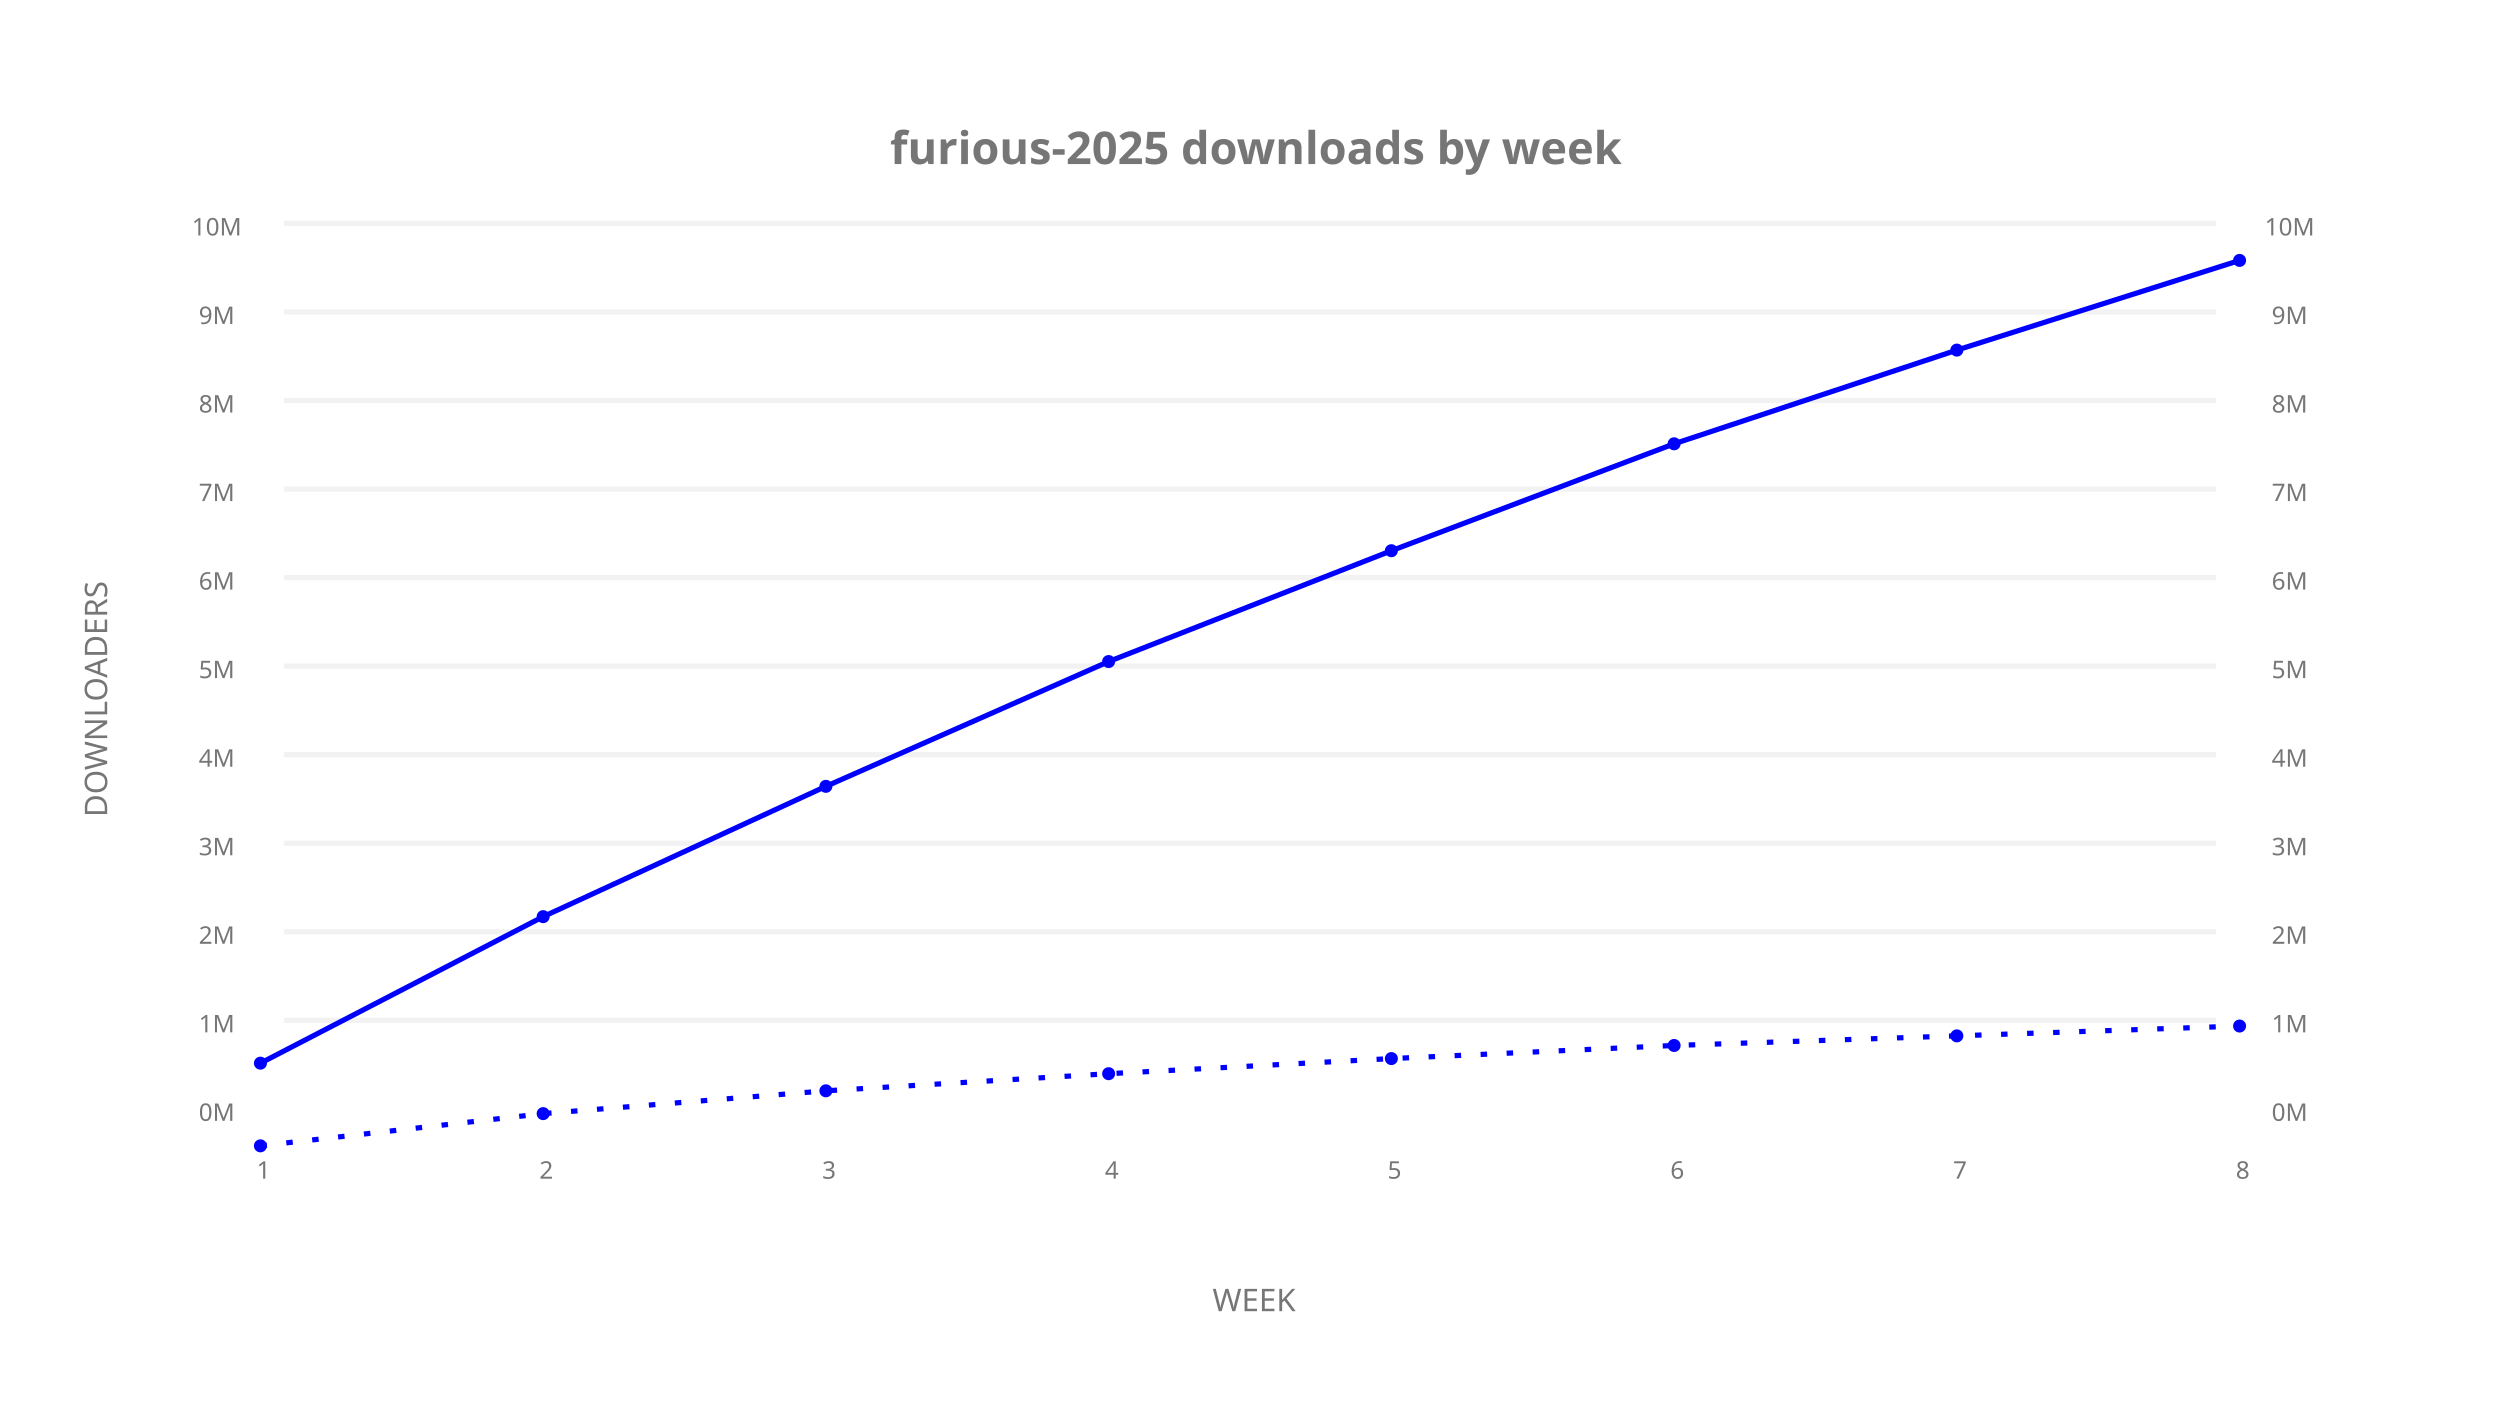
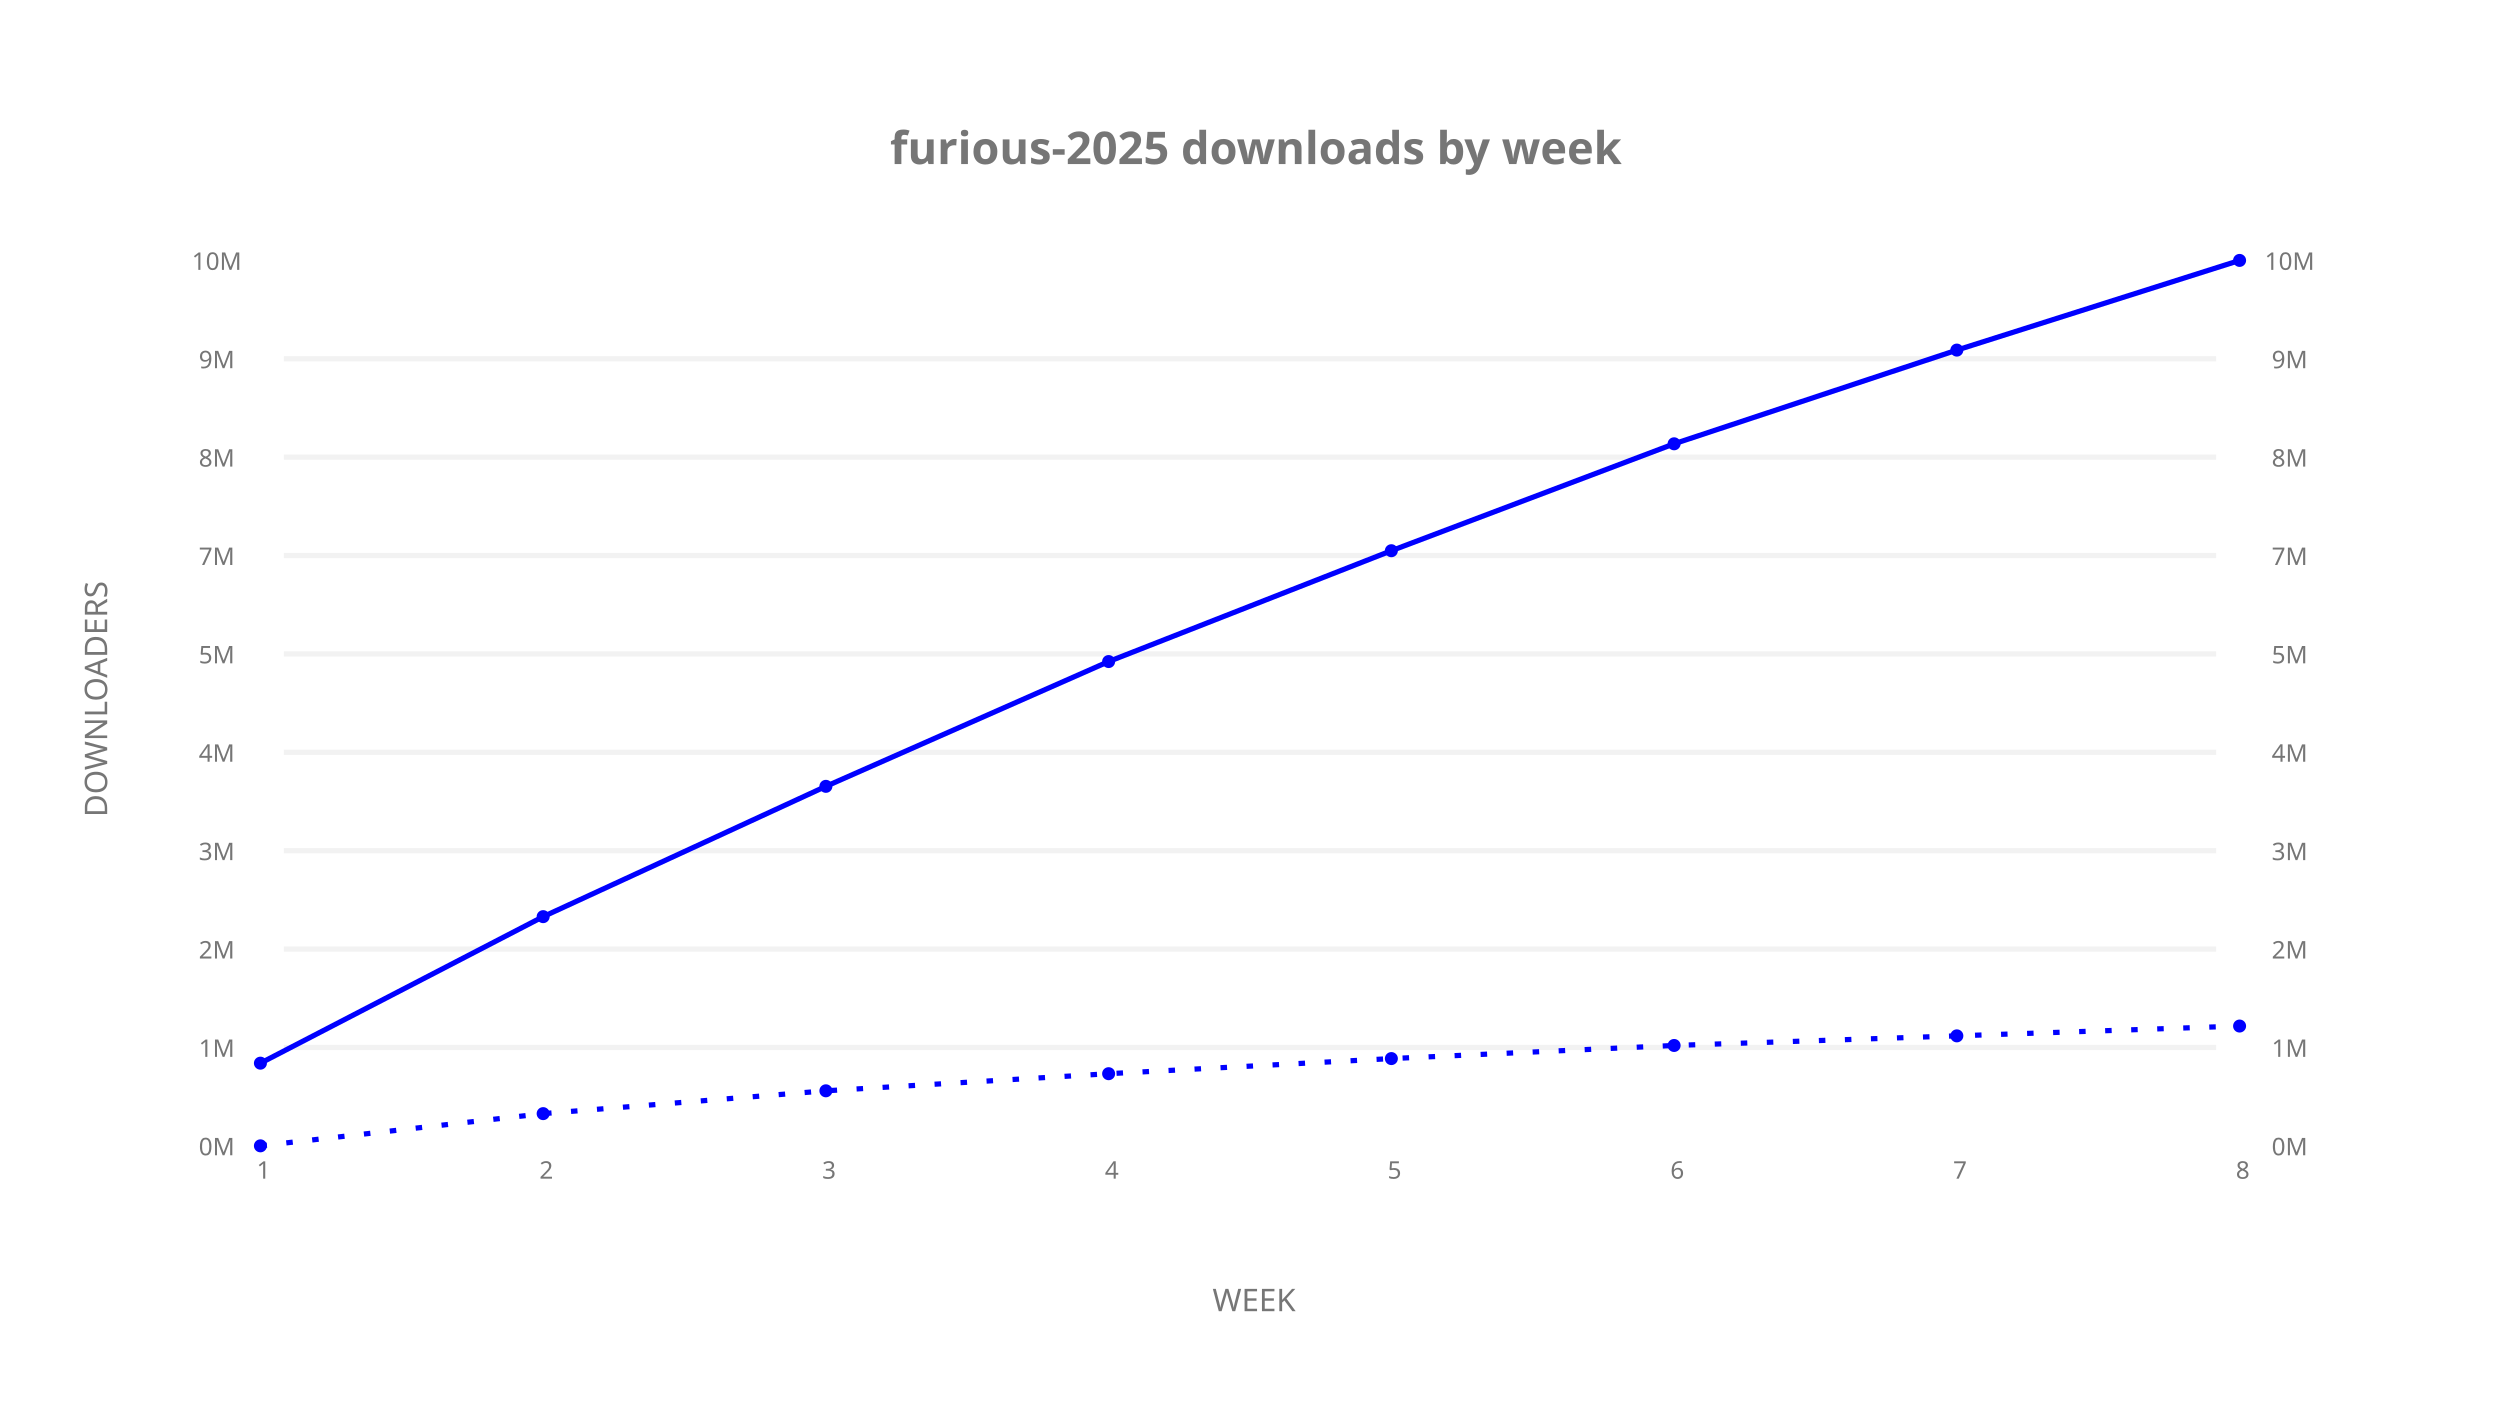
<svg xmlns="http://www.w3.org/2000/svg" xml:space="preserve" id="furious-2025-downloads-by-week-furious-2025-week" x="0px" y="0px" width="1920px" height="1080px" viewBox="0 0 1920 1080" enable-background="new 0 0 1920 1080" role="img">
  <g id="annotations">
    <text x="960" y="126" font-family="Atkinson Hyperlegible" font-size="26pt" text-anchor="middle" text-align="center" font-weight="600" font-style="normal" style="fill:rgb(118,118,118); fill-opacity:1; stroke:rgb(118,118,118); stroke-opacity:0; stroke-width:0.5"> furious-2025 downloads by week</text>
    <g id="axes-lines">
      <text x="960" y="1007" font-family="Atkinson Hyperlegible" font-size="18pt" text-anchor="middle" text-align="center" font-weight="500" font-style="normal" style="fill:rgb(118,118,118); fill-opacity:1; stroke:rgb(118,118,118); stroke-opacity:0; stroke-width:0.5"> WEEK</text>
      <text x="73" y="540" font-family="Atkinson Hyperlegible" font-size="18pt" text-anchor="middle" text-align="center" dominant-baseline="central" font-weight="500" font-style="normal" style="fill:rgb(118,118,118); fill-opacity:1; stroke:rgb(118,118,118); stroke-opacity:0; stroke-width:0.5" transform="rotate(-90,73,540)"> DOWNLOADERS</text>
    </g>
    <g id="tic-y-label-lines">
-       <line x1="218" y1="783.589" x2="1702" y2="783.589" style="fill:rgb(0,0,255); fill-opacity:0; stroke:rgb(242,242,242); stroke-opacity:1; stroke-width:4" />
-       <line x1="218" y1="715.589" x2="1702" y2="715.589" style="fill:rgb(0,0,255); fill-opacity:0; stroke:rgb(242,242,242); stroke-opacity:1; stroke-width:4" />
-       <line x1="218" y1="647.589" x2="1702" y2="647.589" style="fill:rgb(0,0,255); fill-opacity:0; stroke:rgb(242,242,242); stroke-opacity:1; stroke-width:4" />
-       <line x1="218" y1="579.589" x2="1702" y2="579.589" style="fill:rgb(0,0,255); fill-opacity:0; stroke:rgb(242,242,242); stroke-opacity:1; stroke-width:4" />
-       <line x1="218" y1="511.589" x2="1702" y2="511.589" style="fill:rgb(0,0,255); fill-opacity:0; stroke:rgb(242,242,242); stroke-opacity:1; stroke-width:4" />
-       <line x1="218" y1="443.589" x2="1702" y2="443.589" style="fill:rgb(0,0,255); fill-opacity:0; stroke:rgb(242,242,242); stroke-opacity:1; stroke-width:4" />
-       <line x1="218" y1="375.589" x2="1702" y2="375.589" style="fill:rgb(0,0,255); fill-opacity:0; stroke:rgb(242,242,242); stroke-opacity:1; stroke-width:4" />
-       <line x1="218" y1="307.589" x2="1702" y2="307.589" style="fill:rgb(0,0,255); fill-opacity:0; stroke:rgb(242,242,242); stroke-opacity:1; stroke-width:4" />
-       <line x1="218" y1="239.589" x2="1702" y2="239.589" style="fill:rgb(0,0,255); fill-opacity:0; stroke:rgb(242,242,242); stroke-opacity:1; stroke-width:4" />
-       <line x1="218" y1="171.589" x2="1702" y2="171.589" style="fill:rgb(0,0,255); fill-opacity:0; stroke:rgb(242,242,242); stroke-opacity:1; stroke-width:4" />
+       <line x1="218" y1="804.444" x2="1702" y2="804.444" style="fill:rgb(0,0,255); fill-opacity:0; stroke:rgb(242,242,242); stroke-opacity:1; stroke-width:4" />
+       <line x1="218" y1="728.889" x2="1702" y2="728.889" style="fill:rgb(0,0,255); fill-opacity:0; stroke:rgb(242,242,242); stroke-opacity:1; stroke-width:4" />
+       <line x1="218" y1="653.333" x2="1702" y2="653.333" style="fill:rgb(0,0,255); fill-opacity:0; stroke:rgb(242,242,242); stroke-opacity:1; stroke-width:4" />
+       <line x1="218" y1="577.778" x2="1702" y2="577.778" style="fill:rgb(0,0,255); fill-opacity:0; stroke:rgb(242,242,242); stroke-opacity:1; stroke-width:4" />
+       <line x1="218" y1="502.222" x2="1702" y2="502.222" style="fill:rgb(0,0,255); fill-opacity:0; stroke:rgb(242,242,242); stroke-opacity:1; stroke-width:4" />
+       <line x1="218" y1="426.667" x2="1702" y2="426.667" style="fill:rgb(0,0,255); fill-opacity:0; stroke:rgb(242,242,242); stroke-opacity:1; stroke-width:4" />
+       <line x1="218" y1="351.111" x2="1702" y2="351.111" style="fill:rgb(0,0,255); fill-opacity:0; stroke:rgb(242,242,242); stroke-opacity:1; stroke-width:4" />
+       <line x1="218" y1="275.556" x2="1702" y2="275.556" style="fill:rgb(0,0,255); fill-opacity:0; stroke:rgb(242,242,242); stroke-opacity:1; stroke-width:4" />
    </g>
    <g id="tic-x-labels">
      <text x="200" y="898" font-family="Atkinson Hyperlegible" font-size="14pt" text-anchor="middle" text-align="center" dominant-baseline="central" font-weight="400" font-style="normal" style="fill:rgb(118,118,118); fill-opacity:1; stroke:rgb(118,118,118); stroke-opacity:0; stroke-width:0.5"> 1</text>
      <text x="417.143" y="898" font-family="Atkinson Hyperlegible" font-size="14pt" text-anchor="middle" text-align="center" dominant-baseline="central" font-weight="400" font-style="normal" style="fill:rgb(118,118,118); fill-opacity:1; stroke:rgb(118,118,118); stroke-opacity:0; stroke-width:0.5"> 2</text>
      <text x="634.286" y="898" font-family="Atkinson Hyperlegible" font-size="14pt" text-anchor="middle" text-align="center" dominant-baseline="central" font-weight="400" font-style="normal" style="fill:rgb(118,118,118); fill-opacity:1; stroke:rgb(118,118,118); stroke-opacity:0; stroke-width:0.5"> 3</text>
      <text x="851.429" y="898" font-family="Atkinson Hyperlegible" font-size="14pt" text-anchor="middle" text-align="center" dominant-baseline="central" font-weight="400" font-style="normal" style="fill:rgb(118,118,118); fill-opacity:1; stroke:rgb(118,118,118); stroke-opacity:0; stroke-width:0.5"> 4</text>
      <text x="1068.571" y="898" font-family="Atkinson Hyperlegible" font-size="14pt" text-anchor="middle" text-align="center" dominant-baseline="central" font-weight="400" font-style="normal" style="fill:rgb(118,118,118); fill-opacity:1; stroke:rgb(118,118,118); stroke-opacity:0; stroke-width:0.5"> 5</text>
      <text x="1285.714" y="898" font-family="Atkinson Hyperlegible" font-size="14pt" text-anchor="middle" text-align="center" dominant-baseline="central" font-weight="400" font-style="normal" style="fill:rgb(118,118,118); fill-opacity:1; stroke:rgb(118,118,118); stroke-opacity:0; stroke-width:0.5"> 6</text>
      <text x="1502.857" y="898" font-family="Atkinson Hyperlegible" font-size="14pt" text-anchor="middle" text-align="center" dominant-baseline="central" font-weight="400" font-style="normal" style="fill:rgb(118,118,118); fill-opacity:1; stroke:rgb(118,118,118); stroke-opacity:0; stroke-width:0.5"> 7</text>
      <text x="1720" y="898" font-family="Atkinson Hyperlegible" font-size="14pt" text-anchor="middle" text-align="center" dominant-baseline="central" font-weight="400" font-style="normal" style="fill:rgb(118,118,118); fill-opacity:1; stroke:rgb(118,118,118); stroke-opacity:0; stroke-width:0.5"> 8</text>
    </g>
    <g id="tic-y-labels">
-       <text x="164" y="853.589" font-family="Atkinson Hyperlegible" font-size="14pt" text-anchor="middle" text-align="center" dominant-baseline="central" font-weight="400" font-style="normal" style="fill:rgb(118,118,118); fill-opacity:1; stroke:rgb(118,118,118); stroke-opacity:0; stroke-width:0.5"> 0M</text>
-       <text x="1756" y="853.589" font-family="Atkinson Hyperlegible" font-size="14pt" text-anchor="middle" text-align="center" dominant-baseline="central" font-weight="400" font-style="normal" style="fill:rgb(118,118,118); fill-opacity:1; stroke:rgb(118,118,118); stroke-opacity:0; stroke-width:0.5"> 0M</text>
-       <text x="164" y="785.589" font-family="Atkinson Hyperlegible" font-size="14pt" text-anchor="middle" text-align="center" dominant-baseline="central" font-weight="400" font-style="normal" style="fill:rgb(118,118,118); fill-opacity:1; stroke:rgb(118,118,118); stroke-opacity:0; stroke-width:0.5"> 1M</text>
-       <text x="1756" y="785.589" font-family="Atkinson Hyperlegible" font-size="14pt" text-anchor="middle" text-align="center" dominant-baseline="central" font-weight="400" font-style="normal" style="fill:rgb(118,118,118); fill-opacity:1; stroke:rgb(118,118,118); stroke-opacity:0; stroke-width:0.5"> 1M</text>
-       <text x="164" y="717.589" font-family="Atkinson Hyperlegible" font-size="14pt" text-anchor="middle" text-align="center" dominant-baseline="central" font-weight="400" font-style="normal" style="fill:rgb(118,118,118); fill-opacity:1; stroke:rgb(118,118,118); stroke-opacity:0; stroke-width:0.5"> 2M</text>
-       <text x="1756" y="717.589" font-family="Atkinson Hyperlegible" font-size="14pt" text-anchor="middle" text-align="center" dominant-baseline="central" font-weight="400" font-style="normal" style="fill:rgb(118,118,118); fill-opacity:1; stroke:rgb(118,118,118); stroke-opacity:0; stroke-width:0.5"> 2M</text>
-       <text x="164" y="649.589" font-family="Atkinson Hyperlegible" font-size="14pt" text-anchor="middle" text-align="center" dominant-baseline="central" font-weight="400" font-style="normal" style="fill:rgb(118,118,118); fill-opacity:1; stroke:rgb(118,118,118); stroke-opacity:0; stroke-width:0.5"> 3M</text>
-       <text x="1756" y="649.589" font-family="Atkinson Hyperlegible" font-size="14pt" text-anchor="middle" text-align="center" dominant-baseline="central" font-weight="400" font-style="normal" style="fill:rgb(118,118,118); fill-opacity:1; stroke:rgb(118,118,118); stroke-opacity:0; stroke-width:0.5"> 3M</text>
-       <text x="164" y="581.589" font-family="Atkinson Hyperlegible" font-size="14pt" text-anchor="middle" text-align="center" dominant-baseline="central" font-weight="400" font-style="normal" style="fill:rgb(118,118,118); fill-opacity:1; stroke:rgb(118,118,118); stroke-opacity:0; stroke-width:0.5"> 4M</text>
-       <text x="1756" y="581.589" font-family="Atkinson Hyperlegible" font-size="14pt" text-anchor="middle" text-align="center" dominant-baseline="central" font-weight="400" font-style="normal" style="fill:rgb(118,118,118); fill-opacity:1; stroke:rgb(118,118,118); stroke-opacity:0; stroke-width:0.5"> 4M</text>
-       <text x="164" y="513.589" font-family="Atkinson Hyperlegible" font-size="14pt" text-anchor="middle" text-align="center" dominant-baseline="central" font-weight="400" font-style="normal" style="fill:rgb(118,118,118); fill-opacity:1; stroke:rgb(118,118,118); stroke-opacity:0; stroke-width:0.5"> 5M</text>
-       <text x="1756" y="513.589" font-family="Atkinson Hyperlegible" font-size="14pt" text-anchor="middle" text-align="center" dominant-baseline="central" font-weight="400" font-style="normal" style="fill:rgb(118,118,118); fill-opacity:1; stroke:rgb(118,118,118); stroke-opacity:0; stroke-width:0.5"> 5M</text>
-       <text x="164" y="445.589" font-family="Atkinson Hyperlegible" font-size="14pt" text-anchor="middle" text-align="center" dominant-baseline="central" font-weight="400" font-style="normal" style="fill:rgb(118,118,118); fill-opacity:1; stroke:rgb(118,118,118); stroke-opacity:0; stroke-width:0.5"> 6M</text>
-       <text x="1756" y="445.589" font-family="Atkinson Hyperlegible" font-size="14pt" text-anchor="middle" text-align="center" dominant-baseline="central" font-weight="400" font-style="normal" style="fill:rgb(118,118,118); fill-opacity:1; stroke:rgb(118,118,118); stroke-opacity:0; stroke-width:0.5"> 6M</text>
-       <text x="164" y="377.589" font-family="Atkinson Hyperlegible" font-size="14pt" text-anchor="middle" text-align="center" dominant-baseline="central" font-weight="400" font-style="normal" style="fill:rgb(118,118,118); fill-opacity:1; stroke:rgb(118,118,118); stroke-opacity:0; stroke-width:0.5"> 7M</text>
-       <text x="1756" y="377.589" font-family="Atkinson Hyperlegible" font-size="14pt" text-anchor="middle" text-align="center" dominant-baseline="central" font-weight="400" font-style="normal" style="fill:rgb(118,118,118); fill-opacity:1; stroke:rgb(118,118,118); stroke-opacity:0; stroke-width:0.5"> 7M</text>
-       <text x="164" y="309.589" font-family="Atkinson Hyperlegible" font-size="14pt" text-anchor="middle" text-align="center" dominant-baseline="central" font-weight="400" font-style="normal" style="fill:rgb(118,118,118); fill-opacity:1; stroke:rgb(118,118,118); stroke-opacity:0; stroke-width:0.5"> 8M</text>
-       <text x="1756" y="309.589" font-family="Atkinson Hyperlegible" font-size="14pt" text-anchor="middle" text-align="center" dominant-baseline="central" font-weight="400" font-style="normal" style="fill:rgb(118,118,118); fill-opacity:1; stroke:rgb(118,118,118); stroke-opacity:0; stroke-width:0.5"> 8M</text>
-       <text x="164" y="241.589" font-family="Atkinson Hyperlegible" font-size="14pt" text-anchor="middle" text-align="center" dominant-baseline="central" font-weight="400" font-style="normal" style="fill:rgb(118,118,118); fill-opacity:1; stroke:rgb(118,118,118); stroke-opacity:0; stroke-width:0.5"> 9M</text>
-       <text x="1756" y="241.589" font-family="Atkinson Hyperlegible" font-size="14pt" text-anchor="middle" text-align="center" dominant-baseline="central" font-weight="400" font-style="normal" style="fill:rgb(118,118,118); fill-opacity:1; stroke:rgb(118,118,118); stroke-opacity:0; stroke-width:0.5"> 9M</text>
-       <text x="164" y="173.589" font-family="Atkinson Hyperlegible" font-size="14pt" text-anchor="middle" text-align="center" dominant-baseline="central" font-weight="400" font-style="normal" style="fill:rgb(118,118,118); fill-opacity:1; stroke:rgb(118,118,118); stroke-opacity:0; stroke-width:0.5"> 10M</text>
-       <text x="1756" y="173.589" font-family="Atkinson Hyperlegible" font-size="14pt" text-anchor="middle" text-align="center" dominant-baseline="central" font-weight="400" font-style="normal" style="fill:rgb(118,118,118); fill-opacity:1; stroke:rgb(118,118,118); stroke-opacity:0; stroke-width:0.5"> 10M</text>
+       <text x="164" y="880" font-family="Atkinson Hyperlegible" font-size="14pt" text-anchor="middle" text-align="center" dominant-baseline="central" font-weight="400" font-style="normal" style="fill:rgb(118,118,118); fill-opacity:1; stroke:rgb(118,118,118); stroke-opacity:0; stroke-width:0.5"> 0M</text>
+       <text x="1756" y="880" font-family="Atkinson Hyperlegible" font-size="14pt" text-anchor="middle" text-align="center" dominant-baseline="central" font-weight="400" font-style="normal" style="fill:rgb(118,118,118); fill-opacity:1; stroke:rgb(118,118,118); stroke-opacity:0; stroke-width:0.5"> 0M</text>
+       <text x="164" y="804.444" font-family="Atkinson Hyperlegible" font-size="14pt" text-anchor="middle" text-align="center" dominant-baseline="central" font-weight="400" font-style="normal" style="fill:rgb(118,118,118); fill-opacity:1; stroke:rgb(118,118,118); stroke-opacity:0; stroke-width:0.5"> 1M</text>
+       <text x="1756" y="804.444" font-family="Atkinson Hyperlegible" font-size="14pt" text-anchor="middle" text-align="center" dominant-baseline="central" font-weight="400" font-style="normal" style="fill:rgb(118,118,118); fill-opacity:1; stroke:rgb(118,118,118); stroke-opacity:0; stroke-width:0.5"> 1M</text>
+       <text x="164" y="728.889" font-family="Atkinson Hyperlegible" font-size="14pt" text-anchor="middle" text-align="center" dominant-baseline="central" font-weight="400" font-style="normal" style="fill:rgb(118,118,118); fill-opacity:1; stroke:rgb(118,118,118); stroke-opacity:0; stroke-width:0.5"> 2M</text>
+       <text x="1756" y="728.889" font-family="Atkinson Hyperlegible" font-size="14pt" text-anchor="middle" text-align="center" dominant-baseline="central" font-weight="400" font-style="normal" style="fill:rgb(118,118,118); fill-opacity:1; stroke:rgb(118,118,118); stroke-opacity:0; stroke-width:0.5"> 2M</text>
+       <text x="164" y="653.333" font-family="Atkinson Hyperlegible" font-size="14pt" text-anchor="middle" text-align="center" dominant-baseline="central" font-weight="400" font-style="normal" style="fill:rgb(118,118,118); fill-opacity:1; stroke:rgb(118,118,118); stroke-opacity:0; stroke-width:0.5"> 3M</text>
+       <text x="1756" y="653.333" font-family="Atkinson Hyperlegible" font-size="14pt" text-anchor="middle" text-align="center" dominant-baseline="central" font-weight="400" font-style="normal" style="fill:rgb(118,118,118); fill-opacity:1; stroke:rgb(118,118,118); stroke-opacity:0; stroke-width:0.5"> 3M</text>
+       <text x="164" y="577.778" font-family="Atkinson Hyperlegible" font-size="14pt" text-anchor="middle" text-align="center" dominant-baseline="central" font-weight="400" font-style="normal" style="fill:rgb(118,118,118); fill-opacity:1; stroke:rgb(118,118,118); stroke-opacity:0; stroke-width:0.5"> 4M</text>
+       <text x="1756" y="577.778" font-family="Atkinson Hyperlegible" font-size="14pt" text-anchor="middle" text-align="center" dominant-baseline="central" font-weight="400" font-style="normal" style="fill:rgb(118,118,118); fill-opacity:1; stroke:rgb(118,118,118); stroke-opacity:0; stroke-width:0.5"> 4M</text>
+       <text x="164" y="502.222" font-family="Atkinson Hyperlegible" font-size="14pt" text-anchor="middle" text-align="center" dominant-baseline="central" font-weight="400" font-style="normal" style="fill:rgb(118,118,118); fill-opacity:1; stroke:rgb(118,118,118); stroke-opacity:0; stroke-width:0.5"> 5M</text>
+       <text x="1756" y="502.222" font-family="Atkinson Hyperlegible" font-size="14pt" text-anchor="middle" text-align="center" dominant-baseline="central" font-weight="400" font-style="normal" style="fill:rgb(118,118,118); fill-opacity:1; stroke:rgb(118,118,118); stroke-opacity:0; stroke-width:0.5"> 5M</text>
+       <text x="164" y="426.667" font-family="Atkinson Hyperlegible" font-size="14pt" text-anchor="middle" text-align="center" dominant-baseline="central" font-weight="400" font-style="normal" style="fill:rgb(118,118,118); fill-opacity:1; stroke:rgb(118,118,118); stroke-opacity:0; stroke-width:0.5"> 7M</text>
+       <text x="1756" y="426.667" font-family="Atkinson Hyperlegible" font-size="14pt" text-anchor="middle" text-align="center" dominant-baseline="central" font-weight="400" font-style="normal" style="fill:rgb(118,118,118); fill-opacity:1; stroke:rgb(118,118,118); stroke-opacity:0; stroke-width:0.5"> 7M</text>
+       <text x="164" y="351.111" font-family="Atkinson Hyperlegible" font-size="14pt" text-anchor="middle" text-align="center" dominant-baseline="central" font-weight="400" font-style="normal" style="fill:rgb(118,118,118); fill-opacity:1; stroke:rgb(118,118,118); stroke-opacity:0; stroke-width:0.5"> 8M</text>
+       <text x="1756" y="351.111" font-family="Atkinson Hyperlegible" font-size="14pt" text-anchor="middle" text-align="center" dominant-baseline="central" font-weight="400" font-style="normal" style="fill:rgb(118,118,118); fill-opacity:1; stroke:rgb(118,118,118); stroke-opacity:0; stroke-width:0.5"> 8M</text>
+       <text x="164" y="275.556" font-family="Atkinson Hyperlegible" font-size="14pt" text-anchor="middle" text-align="center" dominant-baseline="central" font-weight="400" font-style="normal" style="fill:rgb(118,118,118); fill-opacity:1; stroke:rgb(118,118,118); stroke-opacity:0; stroke-width:0.5"> 9M</text>
+       <text x="1756" y="275.556" font-family="Atkinson Hyperlegible" font-size="14pt" text-anchor="middle" text-align="center" dominant-baseline="central" font-weight="400" font-style="normal" style="fill:rgb(118,118,118); fill-opacity:1; stroke:rgb(118,118,118); stroke-opacity:0; stroke-width:0.5"> 9M</text>
+       <text x="164" y="200" font-family="Atkinson Hyperlegible" font-size="14pt" text-anchor="middle" text-align="center" dominant-baseline="central" font-weight="400" font-style="normal" style="fill:rgb(118,118,118); fill-opacity:1; stroke:rgb(118,118,118); stroke-opacity:0; stroke-width:0.5"> 10M</text>
+       <text x="1756" y="200" font-family="Atkinson Hyperlegible" font-size="14pt" text-anchor="middle" text-align="center" dominant-baseline="central" font-weight="400" font-style="normal" style="fill:rgb(118,118,118); fill-opacity:1; stroke:rgb(118,118,118); stroke-opacity:0; stroke-width:0.5"> 10M</text>
    </g>
  </g>
  <g id="polyline-furious-2025 downloads by week">
    <polyline points="200,816.517 417.143,703.986 634.286,603.911 851.429,508.066 1068.57,422.953 1285.71,340.837 1502.86,268.875 1720,200 " style="fill:rgb(0,0,255); fill-opacity:0; stroke:rgb(0,0,255); stroke-opacity:1; stroke-width:4" />
  </g>
  <g id="markers-furious-2025 downloads by week">
    <circle cx="200" cy="816.517" r="5" style="fill:rgb(0,0,255); fill-opacity:1; stroke:rgb(0,0,255); stroke-opacity:0; stroke-width:4">
</circle>
    <circle cx="417.143" cy="703.986" r="5" style="fill:rgb(0,0,255); fill-opacity:1; stroke:rgb(0,0,255); stroke-opacity:0; stroke-width:4">
</circle>
    <circle cx="634.286" cy="603.911" r="5" style="fill:rgb(0,0,255); fill-opacity:1; stroke:rgb(0,0,255); stroke-opacity:0; stroke-width:4">
</circle>
    <circle cx="851.429" cy="508.066" r="5" style="fill:rgb(0,0,255); fill-opacity:1; stroke:rgb(0,0,255); stroke-opacity:0; stroke-width:4">
</circle>
    <circle cx="1068.571" cy="422.953" r="5" style="fill:rgb(0,0,255); fill-opacity:1; stroke:rgb(0,0,255); stroke-opacity:0; stroke-width:4">
</circle>
    <circle cx="1285.714" cy="340.837" r="5" style="fill:rgb(0,0,255); fill-opacity:1; stroke:rgb(0,0,255); stroke-opacity:0; stroke-width:4">
</circle>
    <circle cx="1502.857" cy="268.875" r="5" style="fill:rgb(0,0,255); fill-opacity:1; stroke:rgb(0,0,255); stroke-opacity:0; stroke-width:4">
</circle>
    <circle cx="1720" cy="200" r="5" style="fill:rgb(0,0,255); fill-opacity:1; stroke:rgb(0,0,255); stroke-opacity:0; stroke-width:4">
</circle>
  </g>
  <g id="polyline-furious-2025 downloads by week uploaders">
    <polyline points="200,880 417.143,855.269 634.286,837.741 851.429,824.597 1068.57,812.987 1285.71,802.924 1502.86,795.541 1720,788 " stroke-dasharray="5 15" style="fill:rgb(0,0,255); fill-opacity:0; stroke:rgb(0,0,255); stroke-opacity:1; stroke-width:4" />
  </g>
  <g id="markers-furious-2025 downloads by week uploaders">
    <circle cx="200" cy="880" r="5" style="fill:rgb(0,0,255); fill-opacity:1; stroke:rgb(0,0,255); stroke-opacity:0; stroke-width:4">
</circle>
    <circle cx="417.143" cy="855.269" r="5" style="fill:rgb(0,0,255); fill-opacity:1; stroke:rgb(0,0,255); stroke-opacity:0; stroke-width:4">
</circle>
    <circle cx="634.286" cy="837.741" r="5" style="fill:rgb(0,0,255); fill-opacity:1; stroke:rgb(0,0,255); stroke-opacity:0; stroke-width:4">
</circle>
    <circle cx="851.429" cy="824.597" r="5" style="fill:rgb(0,0,255); fill-opacity:1; stroke:rgb(0,0,255); stroke-opacity:0; stroke-width:4">
</circle>
    <circle cx="1068.571" cy="812.987" r="5" style="fill:rgb(0,0,255); fill-opacity:1; stroke:rgb(0,0,255); stroke-opacity:0; stroke-width:4">
</circle>
    <circle cx="1285.714" cy="802.924" r="5" style="fill:rgb(0,0,255); fill-opacity:1; stroke:rgb(0,0,255); stroke-opacity:0; stroke-width:4">
</circle>
    <circle cx="1502.857" cy="795.541" r="5" style="fill:rgb(0,0,255); fill-opacity:1; stroke:rgb(0,0,255); stroke-opacity:0; stroke-width:4">
</circle>
    <circle cx="1720" cy="788" r="5" style="fill:rgb(0,0,255); fill-opacity:1; stroke:rgb(0,0,255); stroke-opacity:0; stroke-width:4">
</circle>
  </g>
</svg>
